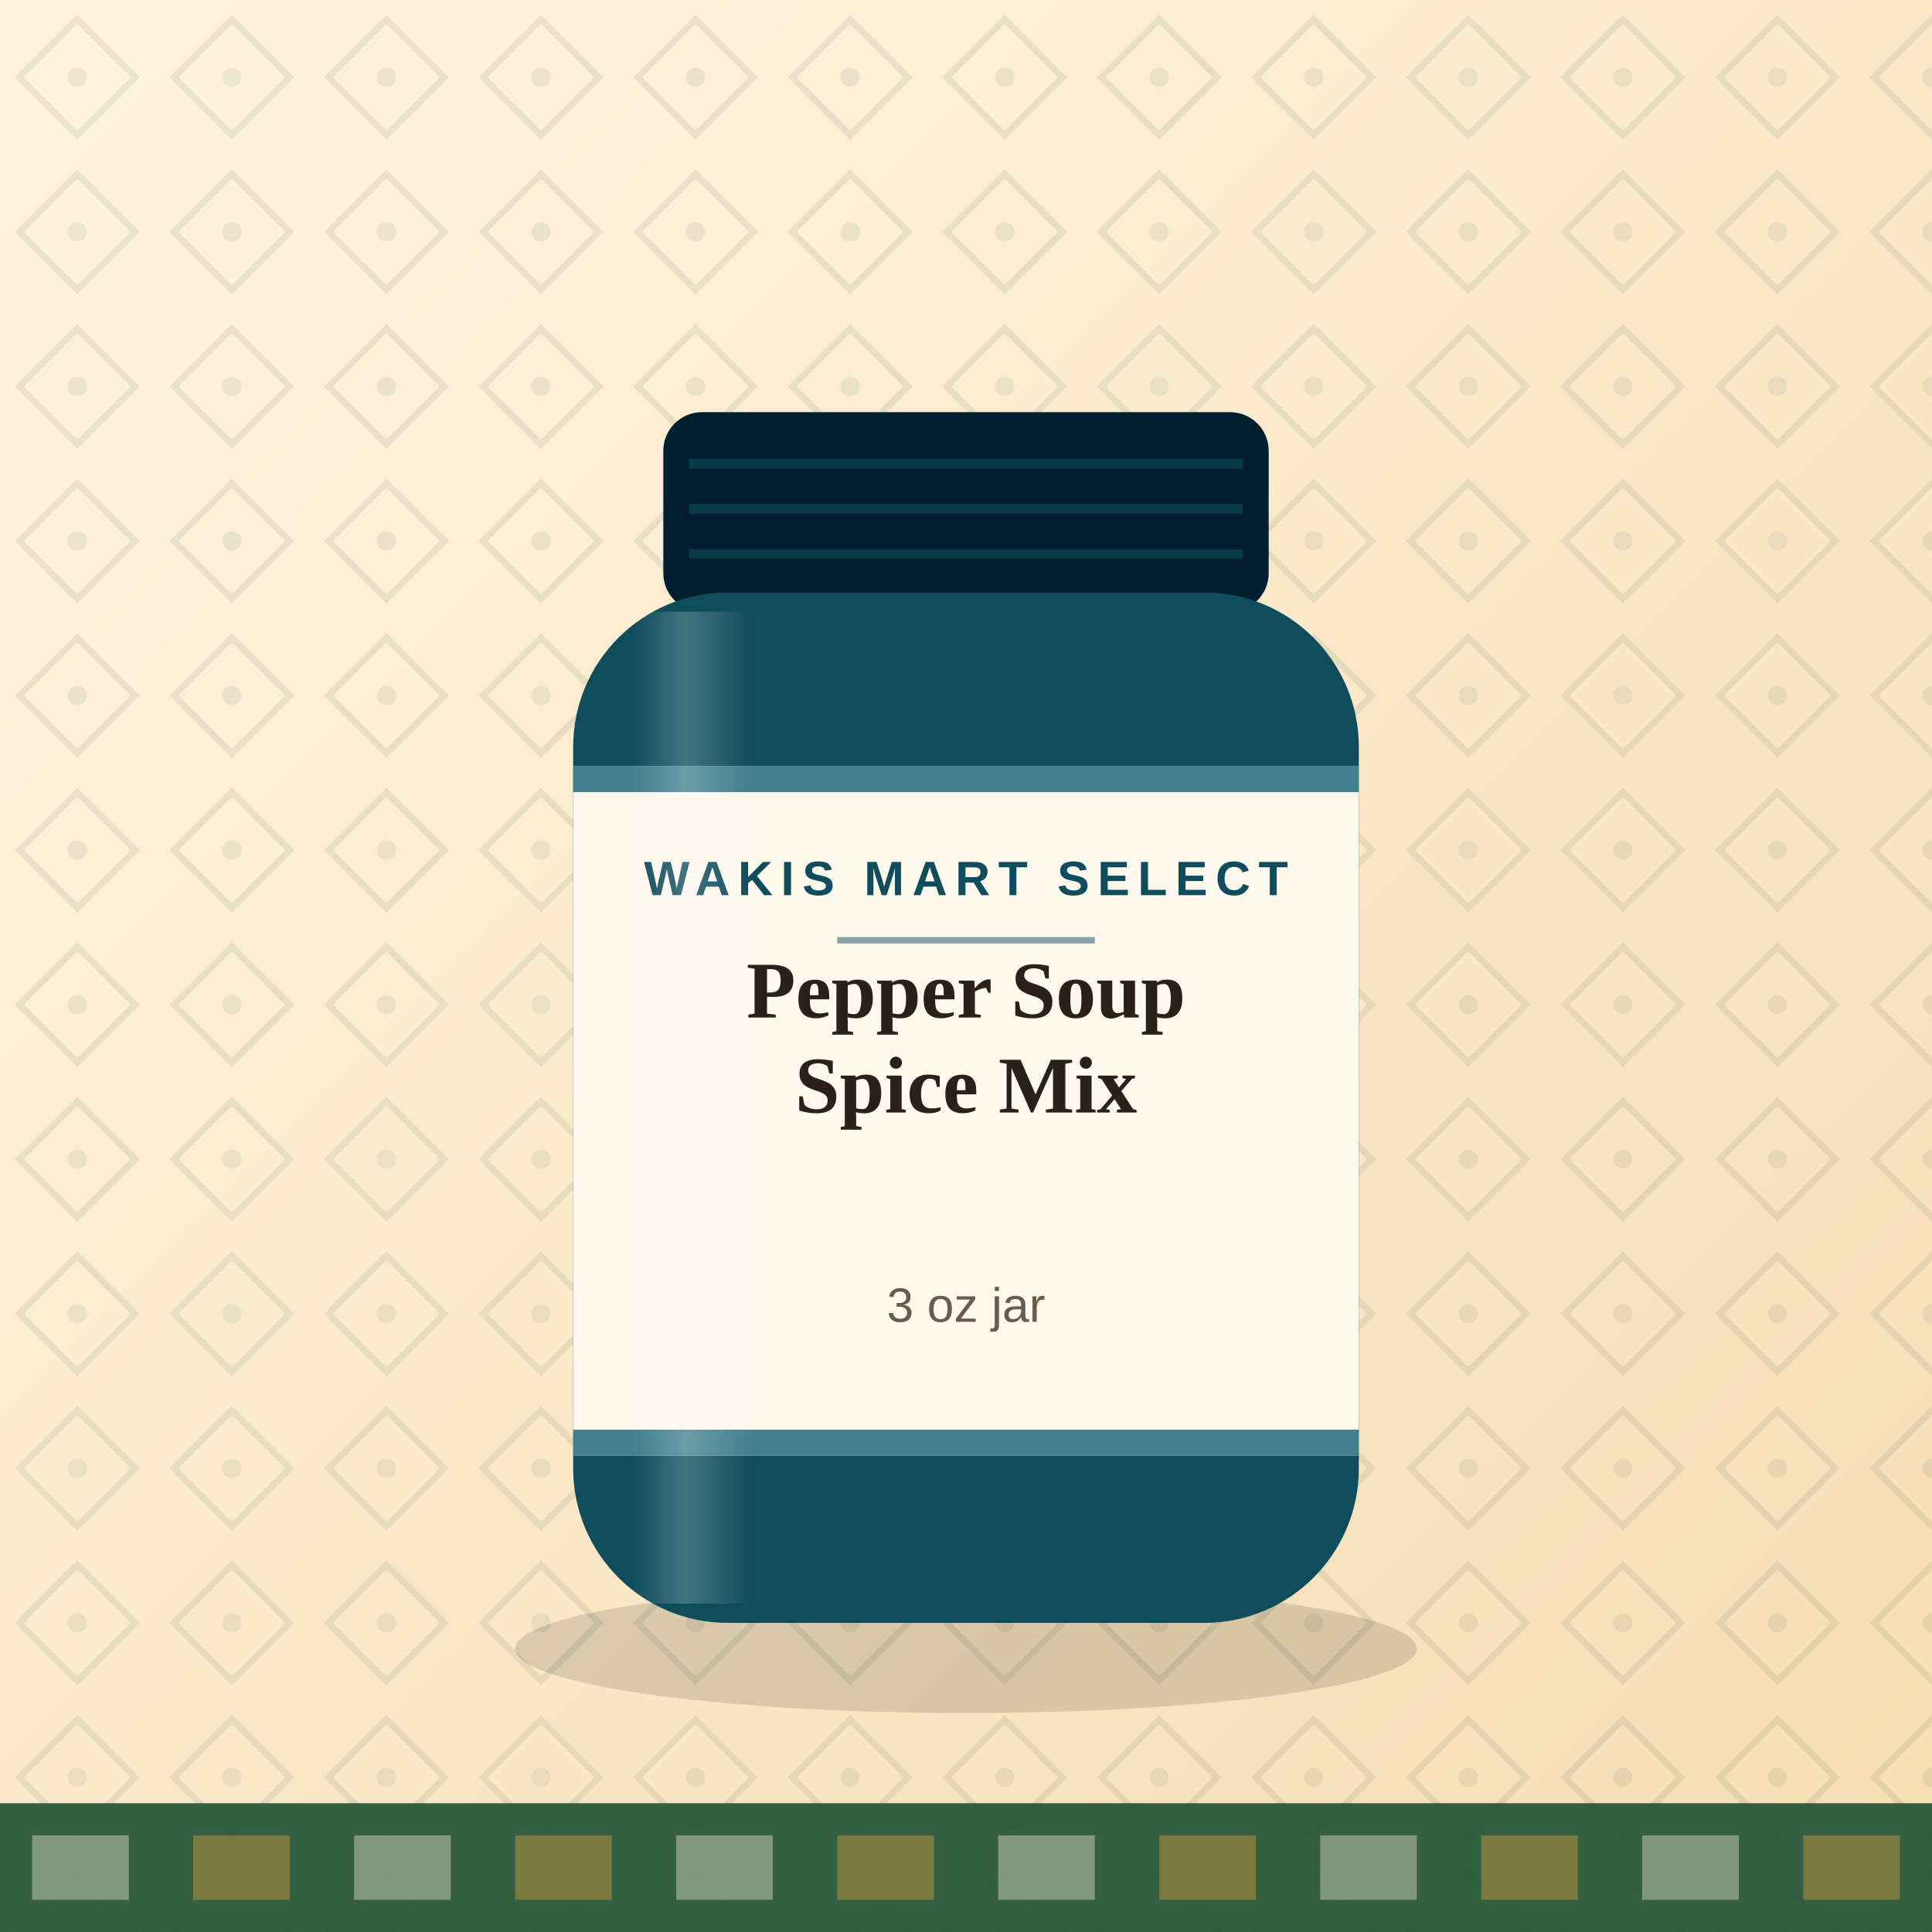
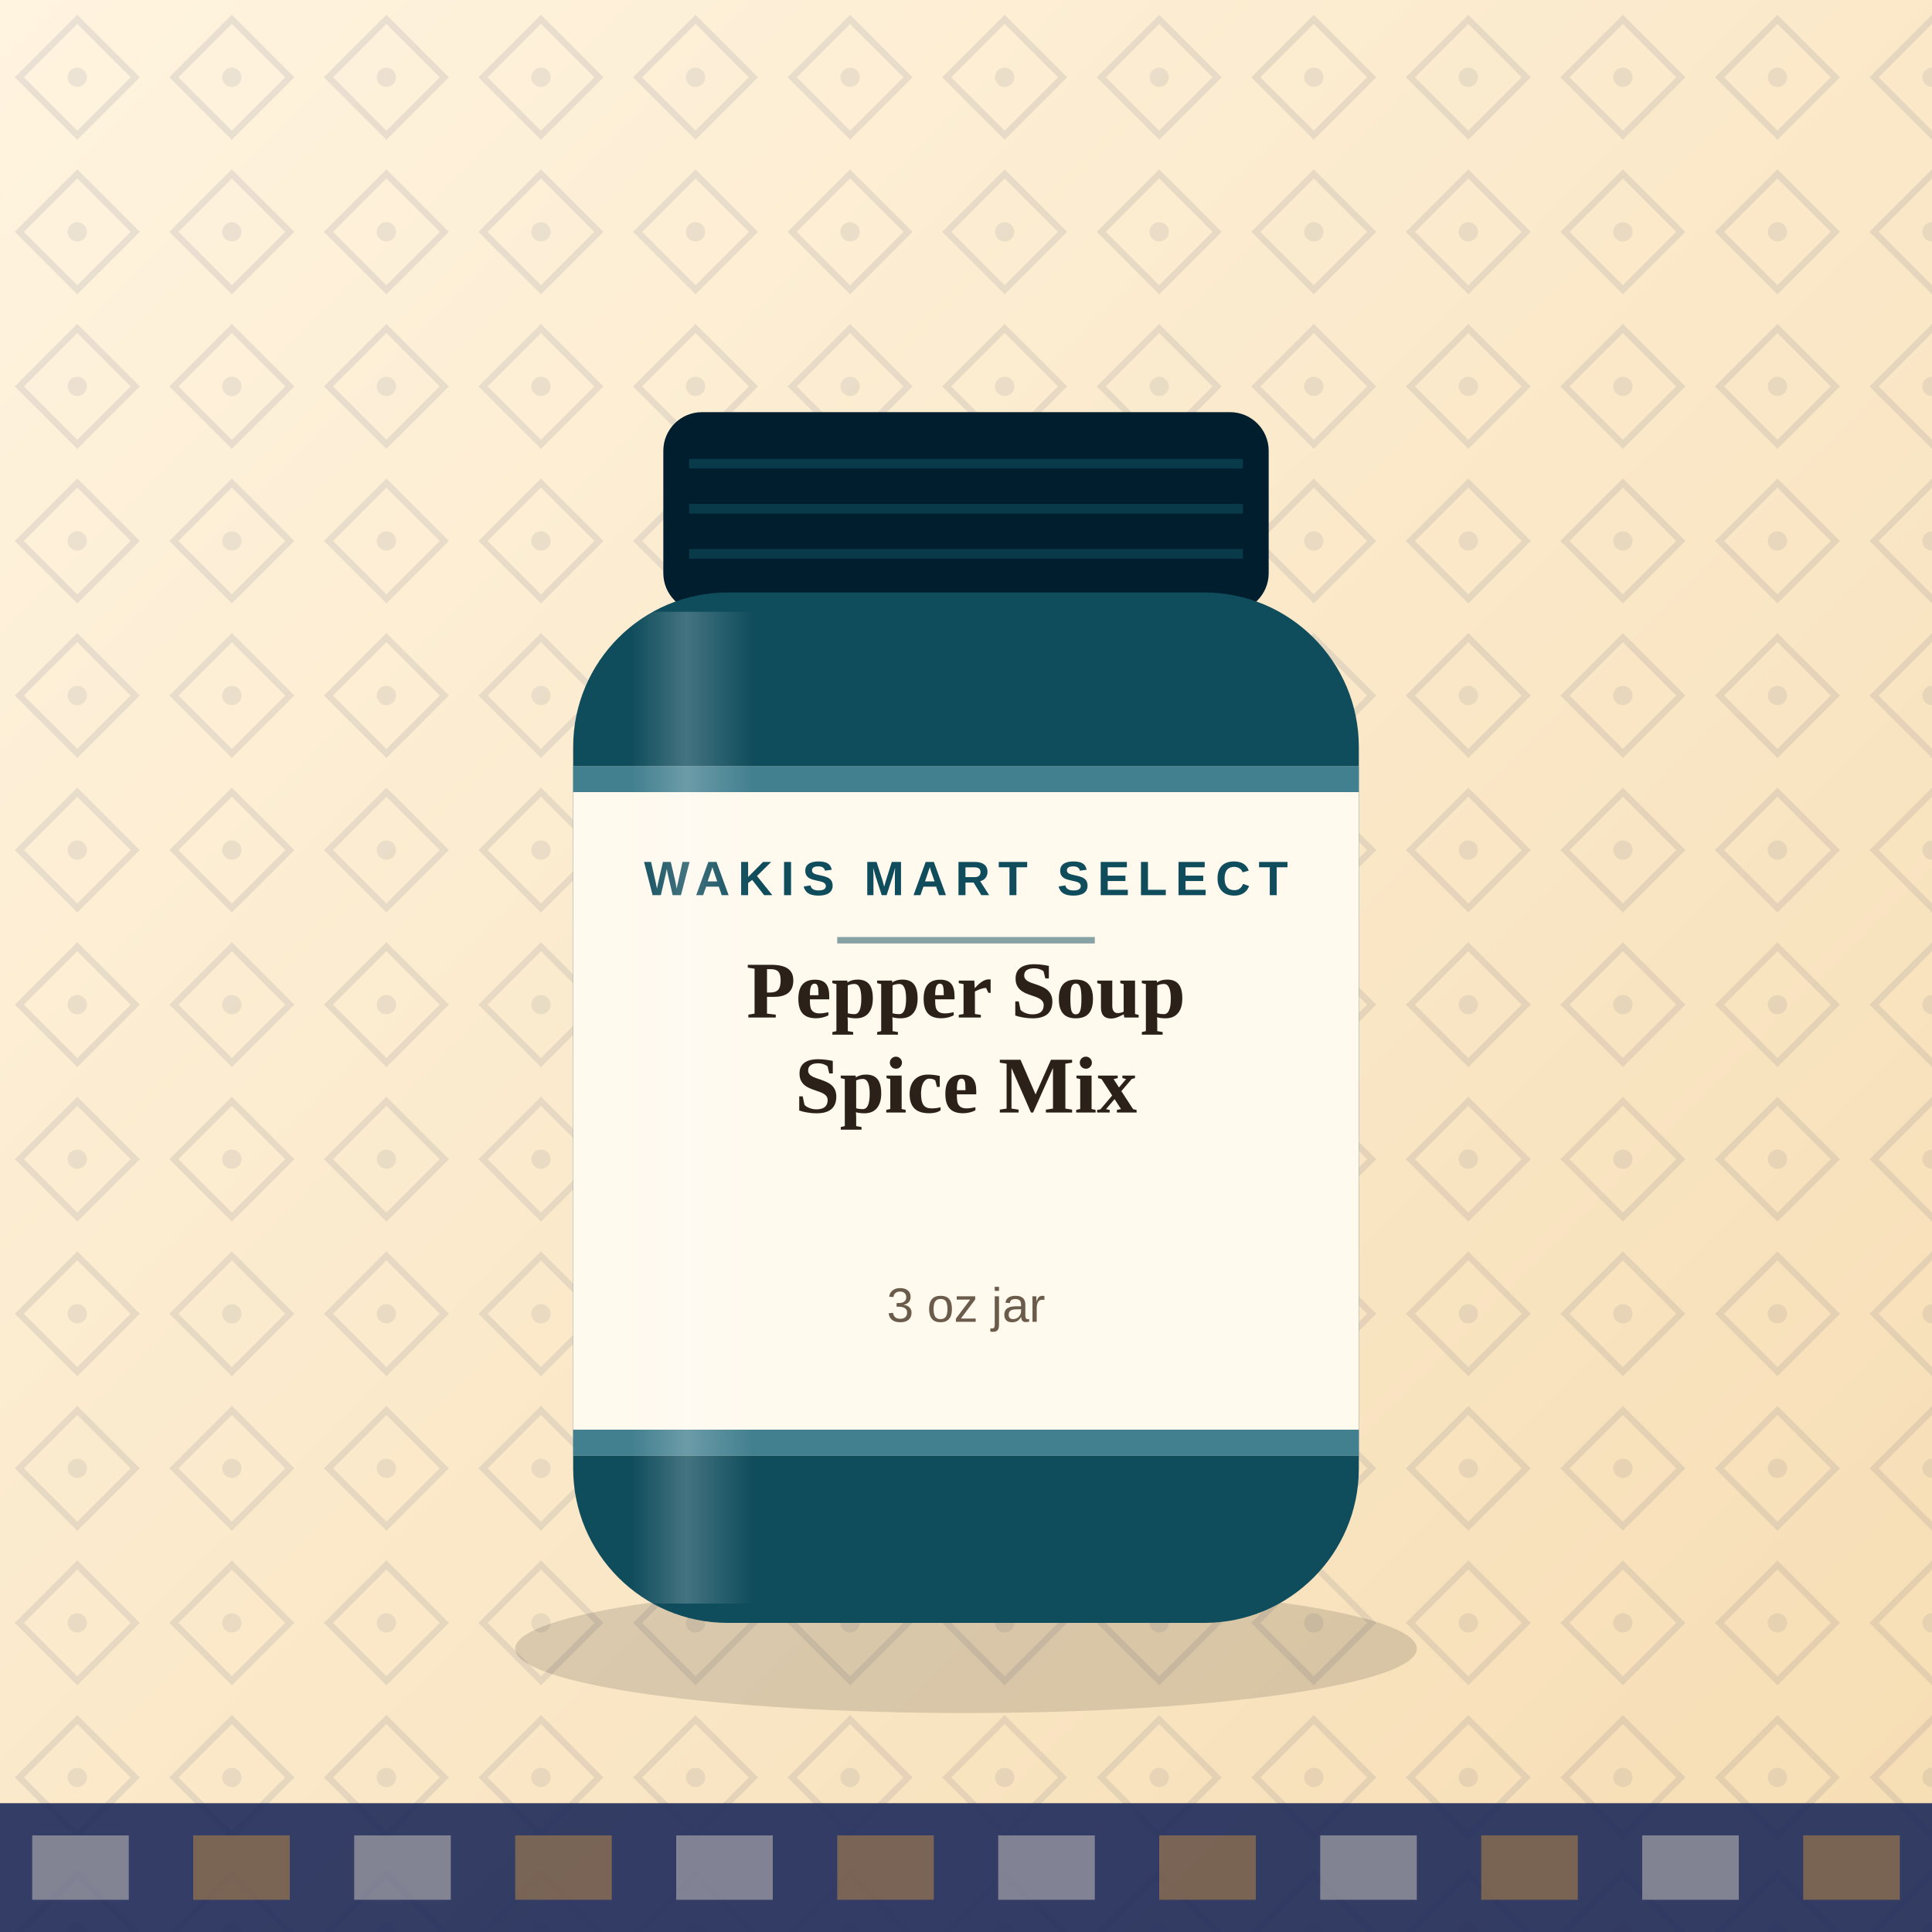
<svg xmlns="http://www.w3.org/2000/svg" viewBox="0 0 600 600" width="600" height="600" role="img" aria-label="Pepper Soup Spice Mix">
  <defs>
    <linearGradient id="bg" x1="0" y1="0" x2="1" y2="1">
      <stop offset="0" stop-color="#FFF4E0" />
      <stop offset="1" stop-color="#F6DDB3" />
    </linearGradient>
    <pattern id="pt" width="48" height="48" patternUnits="userSpaceOnUse">
-       <path d="M24 6 L42 24 L24 42 L6 24Z" fill="none" stroke="#1F5134" stroke-opacity=".09" stroke-width="2" />
-       <circle cx="24" cy="24" r="3" fill="#1F5134" fill-opacity=".08" />
+       <path d="M24 6 L42 24 L24 42 L6 24Z" fill="none" stroke="#1E2A5A" stroke-opacity=".09" stroke-width="2" />
+       <circle cx="24" cy="24" r="3" fill="#1E2A5A" fill-opacity=".08" />
    </pattern>
    <linearGradient id="shine" x1="0" x2="1">
      <stop offset="0" stop-color="#fff" stop-opacity="0" />
      <stop offset=".45" stop-color="#fff" stop-opacity=".22" />
      <stop offset="1" stop-color="#fff" stop-opacity="0" />
    </linearGradient>
  </defs>
  <rect width="600" height="600" fill="url(#bg)" />
  <rect width="600" height="600" fill="url(#pt)" />
-   <rect y="560" width="600" height="40" fill="#1F5134" opacity=".9" />
+   <rect y="560" width="600" height="40" fill="#1E2A5A" opacity=".9" />
  <g opacity=".55">
    <rect x="10" y="570" width="30" height="20" fill="#FFF4E0" opacity=".7" />
    <rect x="60" y="570" width="30" height="20" fill="#E9A23B" opacity=".7" />
    <rect x="110" y="570" width="30" height="20" fill="#FFF4E0" opacity=".7" />
    <rect x="160" y="570" width="30" height="20" fill="#E9A23B" opacity=".7" />
    <rect x="210" y="570" width="30" height="20" fill="#FFF4E0" opacity=".7" />
    <rect x="260" y="570" width="30" height="20" fill="#E9A23B" opacity=".7" />
    <rect x="310" y="570" width="30" height="20" fill="#FFF4E0" opacity=".7" />
    <rect x="360" y="570" width="30" height="20" fill="#E9A23B" opacity=".7" />
    <rect x="410" y="570" width="30" height="20" fill="#FFF4E0" opacity=".7" />
    <rect x="460" y="570" width="30" height="20" fill="#E9A23B" opacity=".7" />
    <rect x="510" y="570" width="30" height="20" fill="#FFF4E0" opacity=".7" />
    <rect x="560" y="570" width="30" height="20" fill="#E9A23B" opacity=".7" />
  </g>
  <ellipse cx="300" cy="512" rx="140" ry="20" fill="#000" opacity=".13" />
  <rect x="206" y="128" width="188" height="62" rx="12" fill="#001e2e" />
  <path d="M214 144h172M214 158h172M214 172h172" stroke="#0F4C5C" stroke-width="3" opacity=".6" />
  <rect x="178" y="184" width="244" height="320" rx="48" fill="#0F4C5C" />
  <rect x="178" y="238" width="244" height="214" fill="#FFF9EE" />
  <rect x="178" y="238" width="244" height="8" fill="#427f8f" />
  <rect x="178" y="444" width="244" height="8" fill="#427f8f" />
  <text x="300" y="278" text-anchor="middle" font-family="'Segoe UI',Arial,Helvetica,sans-serif" font-size="15" font-weight="700" letter-spacing="2.5" fill="#0F4C5C">WAKIS MART SELECT</text>
  <line x1="260" y1="292" x2="340" y2="292" stroke="#0F4C5C" stroke-width="2" opacity=".5" />
  <text x="300" y="316" text-anchor="middle" font-family="Georgia,'Times New Roman',serif" font-size="25" font-weight="700" fill="#2B2118">Pepper Soup</text>
  <text x="300" y="345.5" text-anchor="middle" font-family="Georgia,'Times New Roman',serif" font-size="25" font-weight="700" fill="#2B2118">Spice Mix</text>
  <text x="300" y="410.5" text-anchor="middle" font-family="'Segoe UI',Arial,Helvetica,sans-serif" font-size="15" fill="#6B5B4B">3 oz jar</text>
  <rect x="196" y="190" width="38" height="308" fill="url(#shine)" />
</svg>
